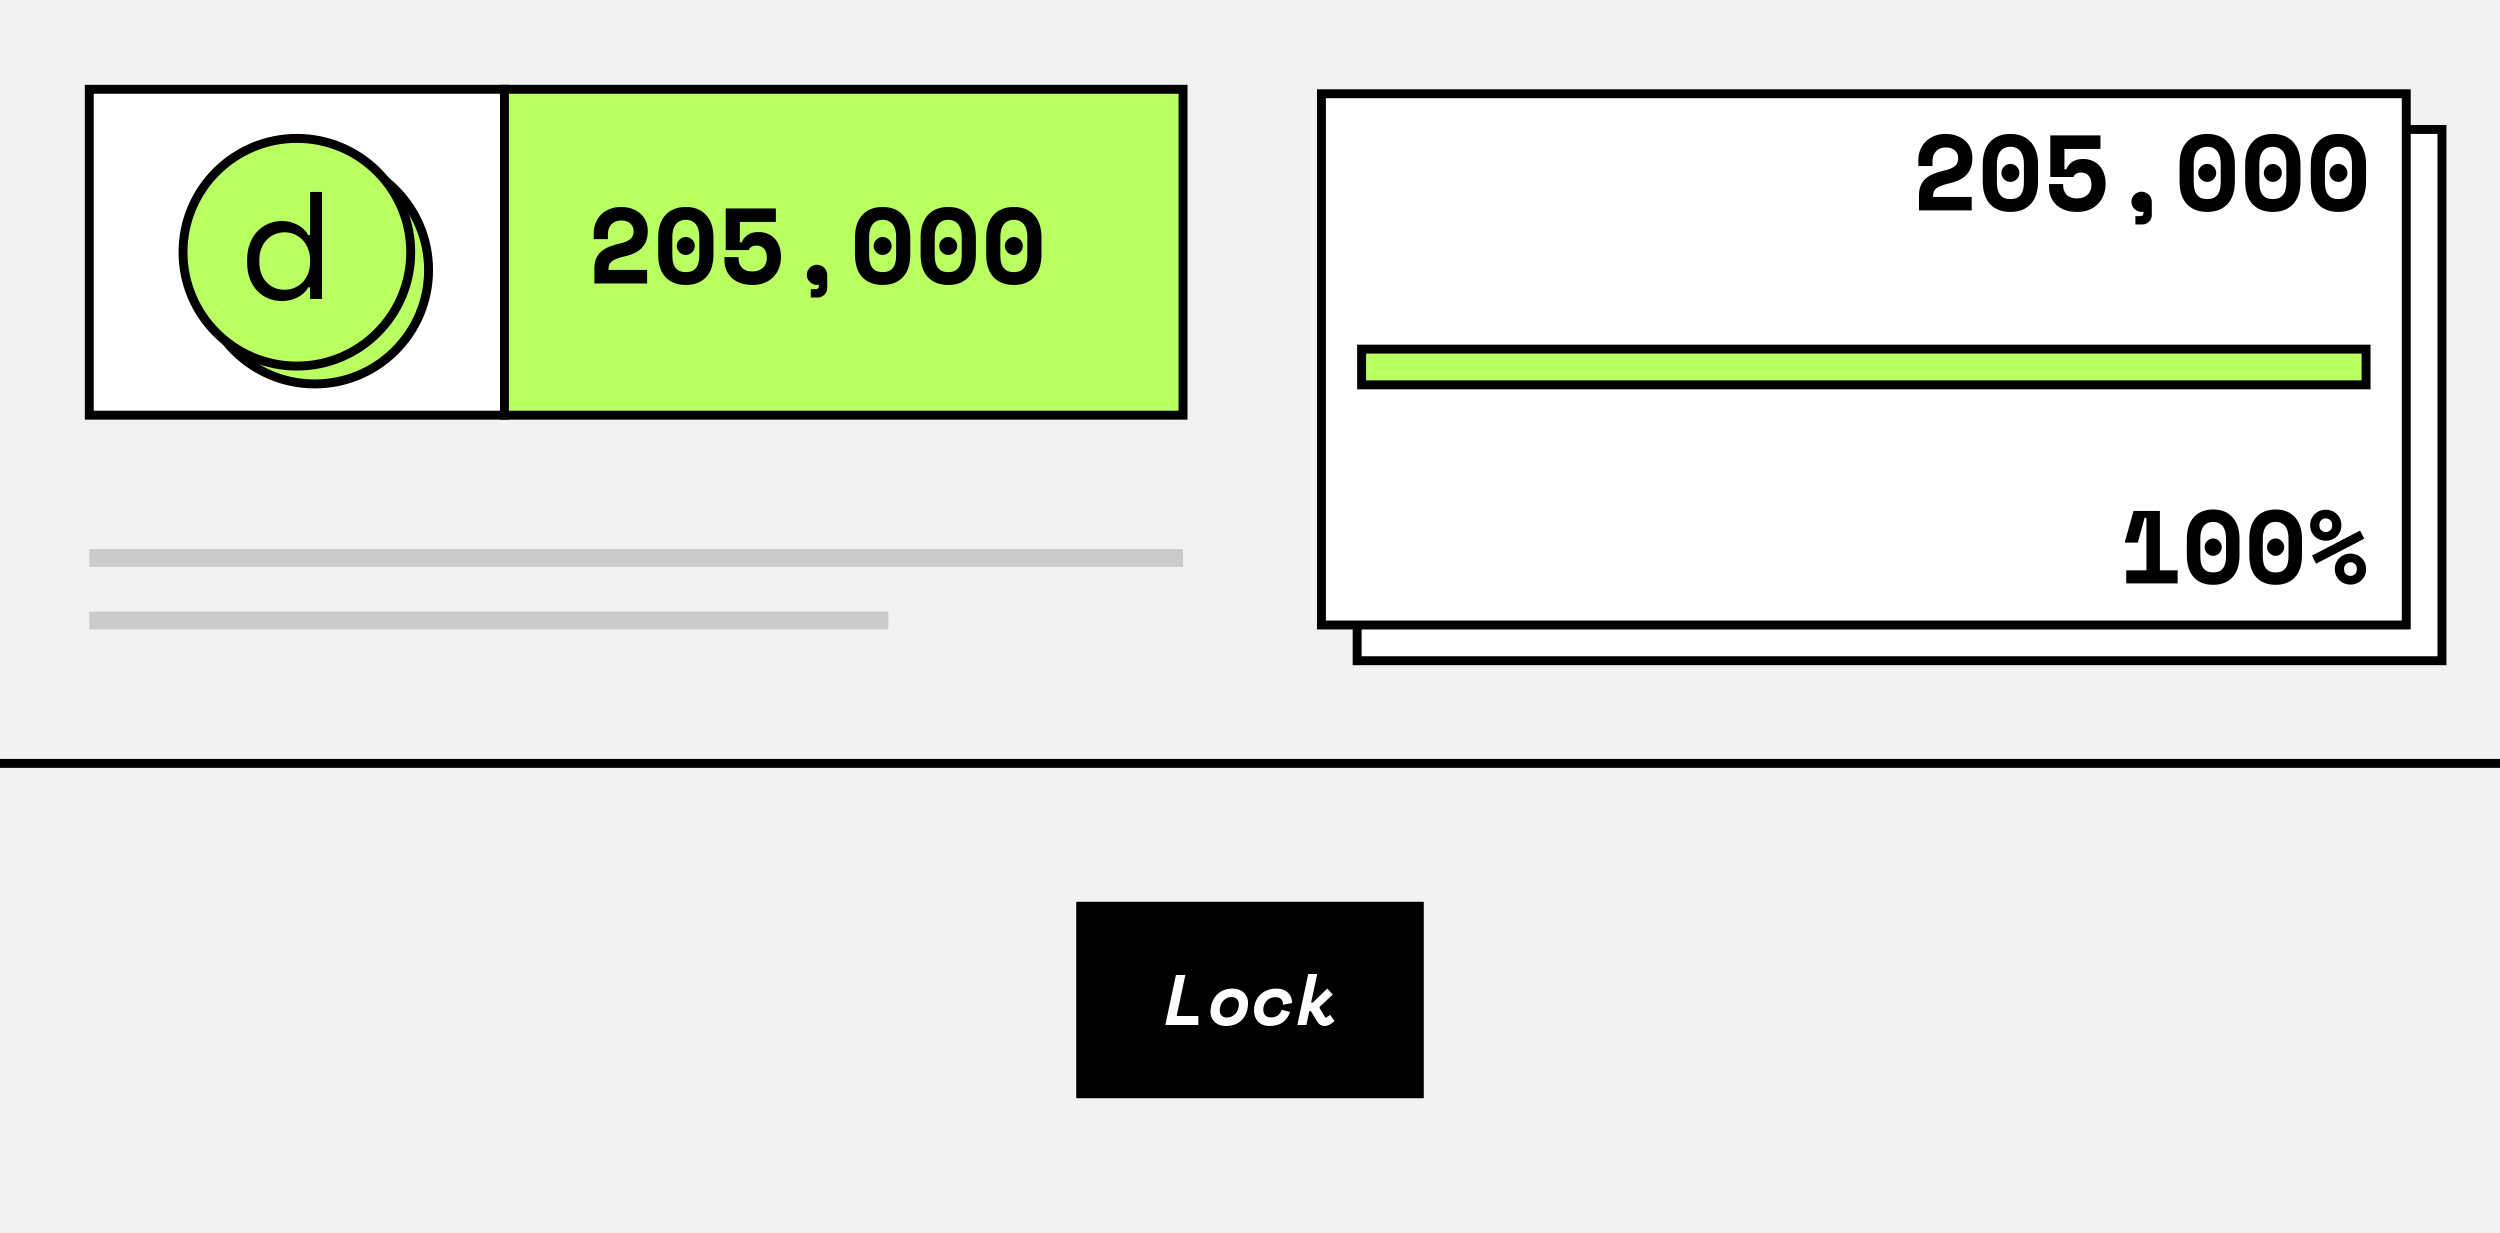
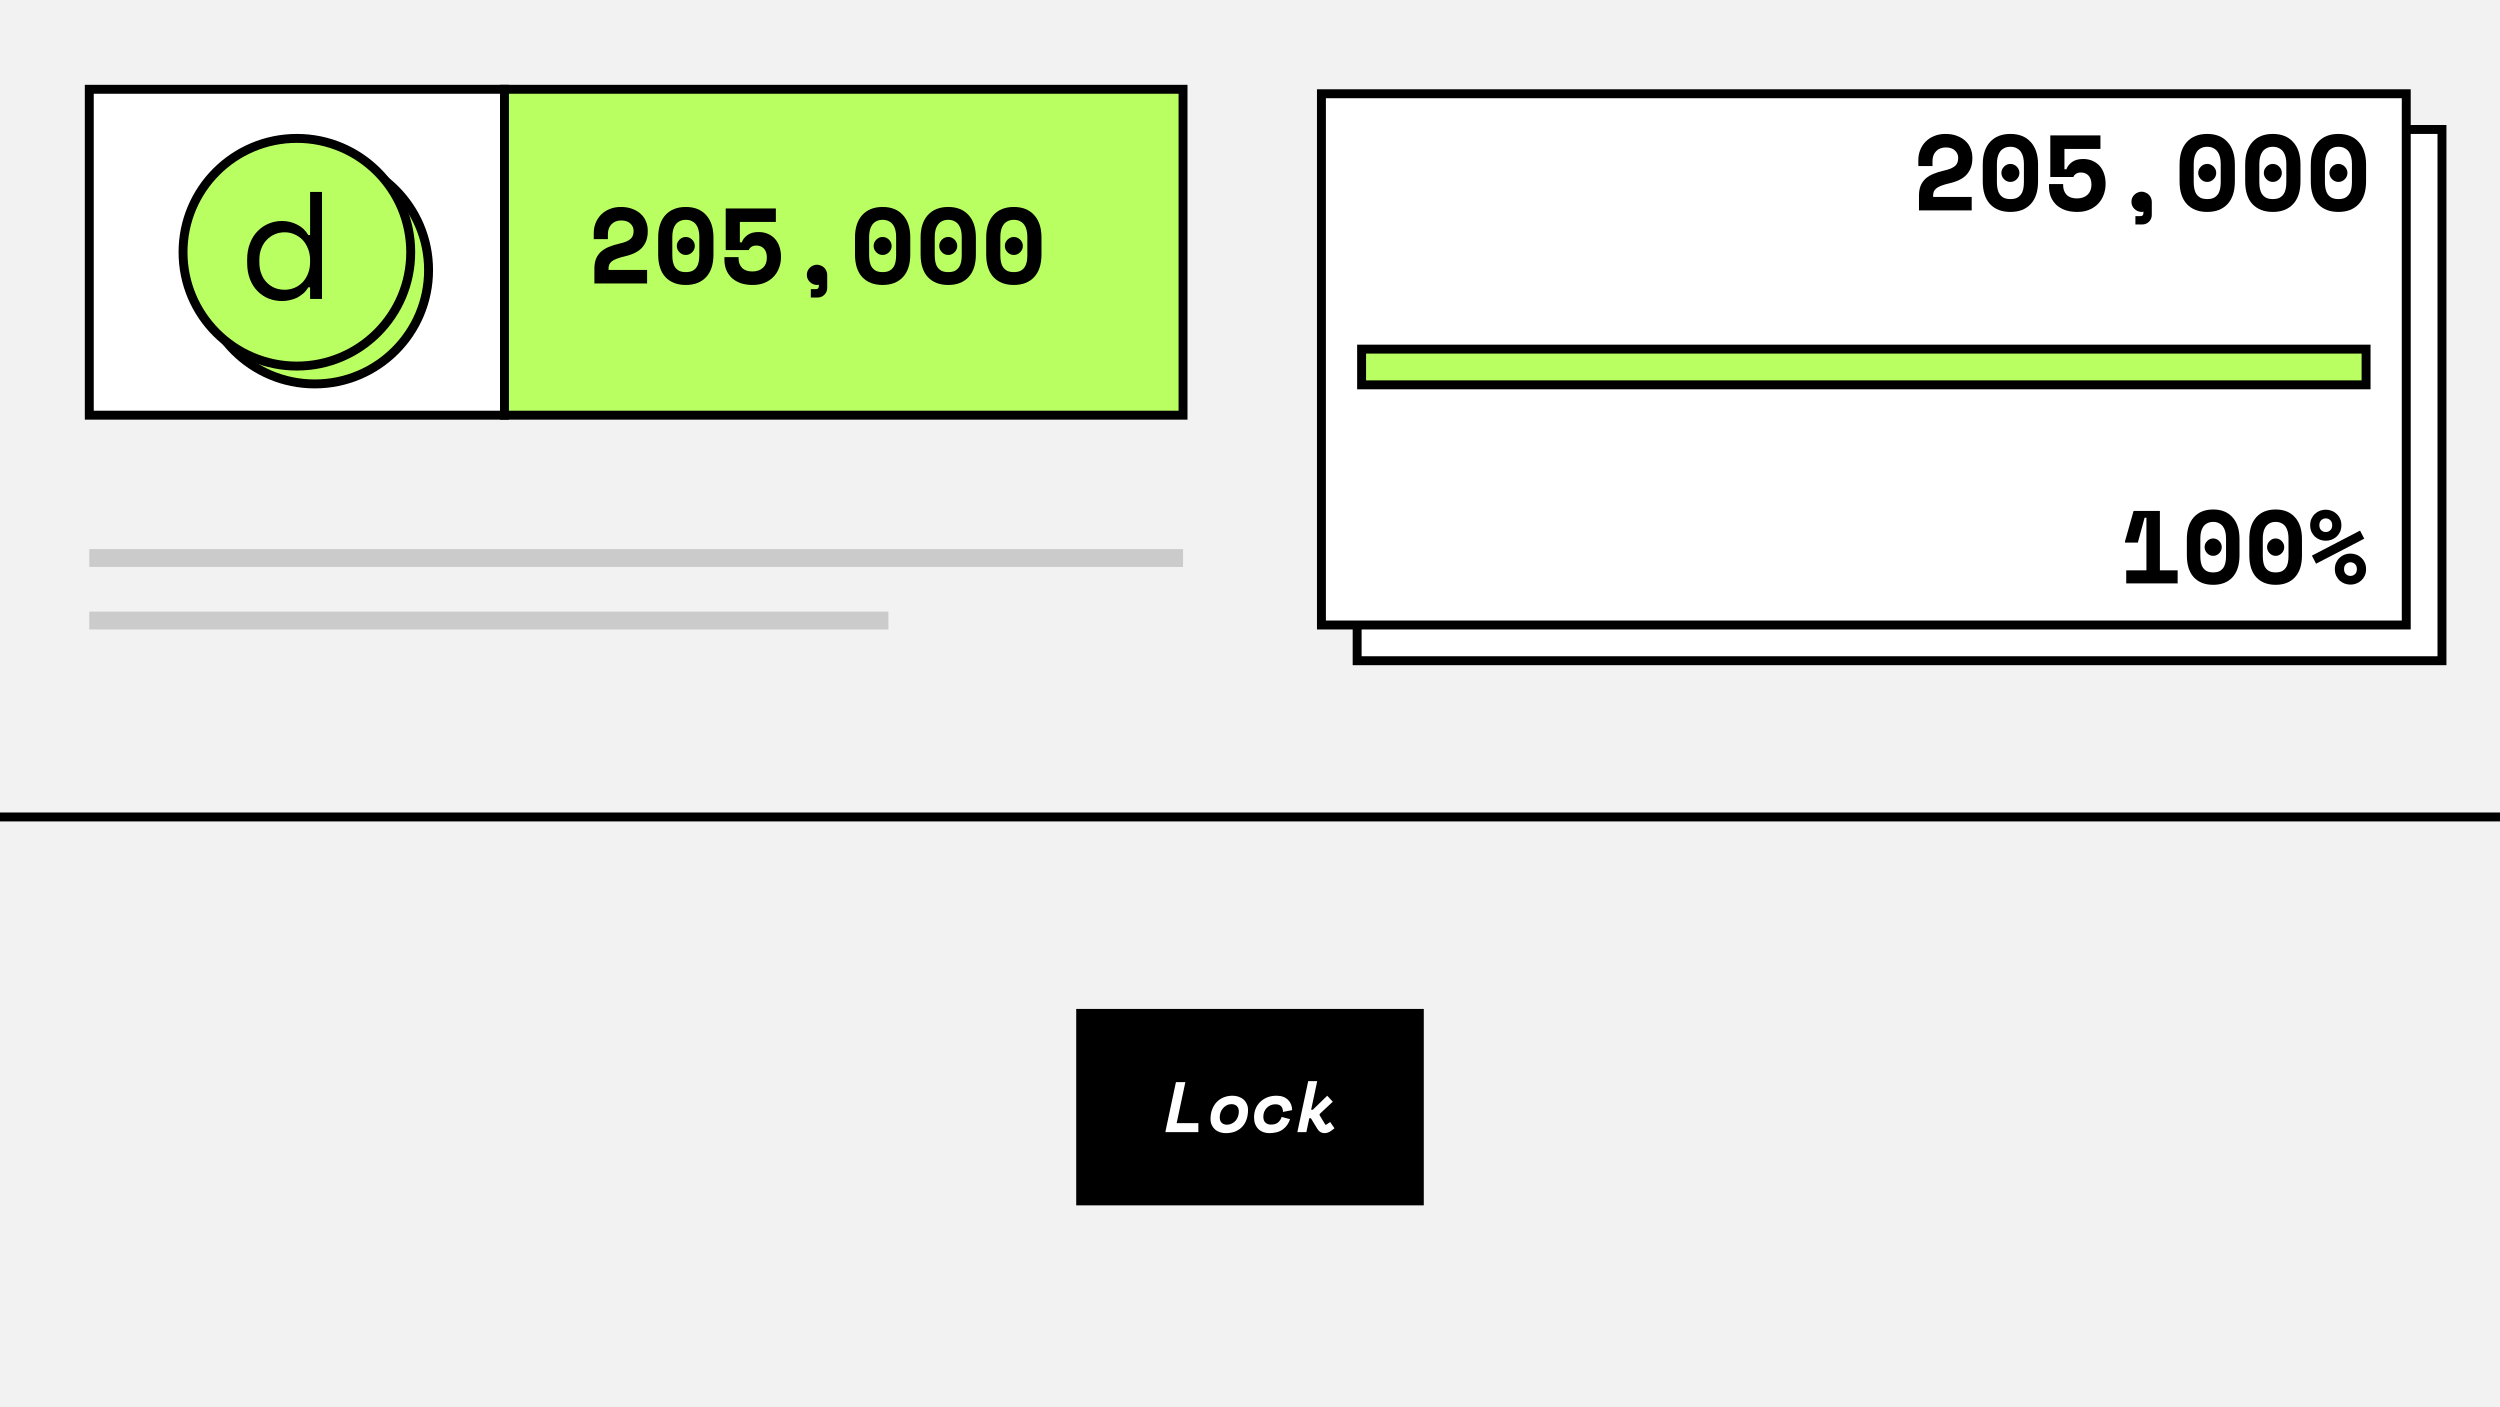
- <svg xmlns="http://www.w3.org/2000/svg" width="560" height="276" viewBox="0 0 560 276" fill="none">
-   <rect width="560" height="276" fill="#F2F2F2" />
+ <svg xmlns="http://www.w3.org/2000/svg" width="560" height="315" viewBox="0 0 560 315" fill="none">
+   <rect width="560" height="315" fill="#F2F2F2" />
  <rect width="245" height="73" transform="translate(20 20)" fill="white" />
  <circle cx="70.5" cy="60.5" r="25.5" fill="#BAFF62" stroke="black" stroke-width="2" />
  <circle cx="66.5" cy="56.5" r="25.5" fill="#BAFF62" stroke="black" stroke-width="2" />
  <path d="M69.461 66.956H72.13V43H69.461V52.651H69.05C68.457 51.624 67.636 50.848 66.586 50.324C65.537 49.776 64.396 49.502 63.164 49.502C62.114 49.502 61.122 49.696 60.187 50.084C59.251 50.472 58.43 51.031 57.723 51.761C56.992 52.491 56.422 53.392 56.011 54.464C55.578 55.537 55.361 56.757 55.361 58.126V58.811C55.361 60.202 55.567 61.434 55.977 62.507C56.388 63.579 56.958 64.48 57.688 65.21C58.396 65.94 59.228 66.499 60.187 66.887C61.145 67.252 62.16 67.435 63.232 67.435C63.78 67.435 64.339 67.366 64.909 67.229C65.48 67.115 66.027 66.933 66.552 66.682C67.054 66.408 67.522 66.089 67.955 65.724C68.388 65.336 68.754 64.879 69.05 64.355H69.461V66.956ZM63.78 64.902C62.959 64.902 62.206 64.765 61.521 64.492C60.837 64.195 60.244 63.784 59.742 63.26C59.217 62.735 58.818 62.096 58.544 61.343C58.247 60.59 58.099 59.746 58.099 58.811V58.126C58.099 57.214 58.247 56.392 58.544 55.662C58.818 54.909 59.217 54.27 59.742 53.746C60.244 53.198 60.848 52.776 61.556 52.48C62.24 52.183 62.981 52.035 63.78 52.035C64.578 52.035 65.32 52.194 66.004 52.514C66.689 52.81 67.293 53.232 67.818 53.78C68.32 54.328 68.719 54.989 69.016 55.765C69.312 56.518 69.461 57.35 69.461 58.263V58.674C69.461 59.609 69.312 60.465 69.016 61.24C68.719 61.993 68.32 62.644 67.818 63.191C67.293 63.739 66.689 64.161 66.004 64.457C65.32 64.754 64.578 64.902 63.78 64.902Z" fill="black" />
  <rect x="20" y="20" width="93" height="73" stroke="black" stroke-width="2" />
  <rect x="113" y="20" width="152" height="73" fill="#BAFF62" />
  <path d="M144.952 60.472V63.496H133.144V60.184C133.144 59.304 133.272 58.552 133.528 57.928C133.8 57.304 134.176 56.776 134.656 56.344C135.152 55.912 135.744 55.56 136.432 55.288C137.12 55 137.896 54.76 138.76 54.568C139.4 54.424 139.92 54.264 140.32 54.088C140.736 53.896 141.064 53.688 141.304 53.464C141.544 53.224 141.704 52.968 141.784 52.696C141.88 52.408 141.928 52.088 141.928 51.736C141.928 51.064 141.68 50.504 141.184 50.056C140.704 49.608 140.032 49.384 139.168 49.384C138.256 49.384 137.528 49.664 136.984 50.224C136.44 50.768 136.168 51.528 136.168 52.504V53.56H133V52.216C133 51.432 133.136 50.688 133.408 49.984C133.696 49.264 134.096 48.64 134.608 48.112C135.136 47.568 135.776 47.144 136.528 46.84C137.28 46.52 138.128 46.36 139.072 46.36C140.08 46.36 140.96 46.512 141.712 46.816C142.464 47.104 143.088 47.488 143.584 47.968C144.096 48.448 144.472 49.008 144.712 49.648C144.968 50.272 145.096 50.92 145.096 51.592V51.88C145.096 53.288 144.696 54.456 143.896 55.384C143.112 56.312 141.824 56.984 140.032 57.4C139.28 57.576 138.656 57.76 138.16 57.952C137.68 58.128 137.304 58.328 137.032 58.552C136.76 58.776 136.568 59.024 136.456 59.296C136.36 59.552 136.312 59.848 136.312 60.184V60.472H144.952Z" fill="black" />
  <path d="M151.607 55.096C151.607 54.552 151.807 54.08 152.207 53.68C152.607 53.28 153.079 53.08 153.623 53.08C154.167 53.08 154.639 53.28 155.039 53.68C155.439 54.08 155.639 54.552 155.639 55.096C155.639 55.64 155.439 56.112 155.039 56.512C154.639 56.912 154.167 57.112 153.623 57.112C153.079 57.112 152.607 56.912 152.207 56.512C151.807 56.112 151.607 55.64 151.607 55.096ZM147.431 53.224C147.431 51.048 147.975 49.36 149.063 48.16C150.167 46.96 151.687 46.36 153.623 46.36C155.559 46.36 157.071 46.96 158.159 48.16C159.263 49.36 159.815 51.048 159.815 53.224V56.968C159.815 59.208 159.263 60.912 158.159 62.08C157.071 63.248 155.559 63.832 153.623 63.832C151.687 63.832 150.167 63.248 149.063 62.08C147.975 60.912 147.431 59.208 147.431 56.968V53.224ZM153.623 60.952C154.199 60.952 154.679 60.864 155.063 60.688C155.447 60.496 155.759 60.232 155.999 59.896C156.239 59.56 156.407 59.16 156.503 58.696C156.599 58.232 156.647 57.72 156.647 57.16V53.032C156.647 52.504 156.591 52.008 156.479 51.544C156.367 51.08 156.191 50.68 155.951 50.344C155.711 50.008 155.399 49.744 155.015 49.552C154.631 49.344 154.167 49.24 153.623 49.24C153.079 49.24 152.615 49.344 152.231 49.552C151.847 49.744 151.535 50.008 151.295 50.344C151.055 50.68 150.879 51.08 150.767 51.544C150.655 52.008 150.599 52.504 150.599 53.032V57.16C150.599 57.72 150.647 58.232 150.743 58.696C150.839 59.16 151.007 59.56 151.247 59.896C151.487 60.232 151.799 60.496 152.183 60.688C152.567 60.864 153.047 60.952 153.623 60.952Z" fill="black" />
  <path d="M162.559 56.008V46.696H173.791V49.72H165.727V54.28H166.159C166.383 53.656 166.799 53.12 167.407 52.672C168.031 52.208 168.863 51.976 169.903 51.976C170.687 51.976 171.391 52.112 172.015 52.384C172.639 52.656 173.167 53.032 173.599 53.512C174.031 53.992 174.359 54.568 174.583 55.24C174.823 55.912 174.943 56.648 174.943 57.448V57.592C174.943 58.44 174.799 59.24 174.511 59.992C174.239 60.744 173.831 61.408 173.287 61.984C172.759 62.544 172.103 62.992 171.319 63.328C170.535 63.664 169.631 63.832 168.607 63.832C167.583 63.832 166.679 63.696 165.895 63.424C165.111 63.136 164.447 62.744 163.903 62.248C163.375 61.736 162.967 61.136 162.679 60.448C162.407 59.744 162.271 58.984 162.271 58.168V57.592H165.439V57.88C165.439 58.728 165.695 59.432 166.207 59.992C166.735 60.536 167.503 60.808 168.511 60.808C169.519 60.808 170.311 60.536 170.887 59.992C171.479 59.448 171.775 58.696 171.775 57.736C171.775 56.824 171.559 56.144 171.127 55.696C170.695 55.232 170.127 55 169.423 55C168.959 55 168.583 55.104 168.295 55.312C168.007 55.504 167.823 55.736 167.743 56.008H162.559Z" fill="black" />
  <path d="M180.734 61.552C180.734 61.248 180.79 60.96 180.902 60.688C181.03 60.4 181.198 60.16 181.406 59.968C181.614 59.76 181.854 59.6 182.126 59.488C182.398 59.36 182.694 59.296 183.014 59.296C183.318 59.296 183.606 59.36 183.878 59.488C184.166 59.6 184.414 59.76 184.622 59.968C184.83 60.16 184.99 60.4 185.102 60.688C185.23 60.96 185.294 61.248 185.294 61.552V64.48C185.294 65.088 185.086 65.6 184.67 66.016C184.27 66.432 183.766 66.64 183.158 66.64H181.622V64.768H182.774C183.206 64.768 183.422 64.528 183.422 64.048V63.76C183.294 63.808 183.158 63.832 183.014 63.832C182.694 63.832 182.398 63.768 182.126 63.64C181.854 63.528 181.614 63.368 181.406 63.16C181.198 62.952 181.03 62.712 180.902 62.44C180.79 62.168 180.734 61.872 180.734 61.552Z" fill="black" />
  <path d="M195.693 55.096C195.693 54.552 195.893 54.08 196.293 53.68C196.693 53.28 197.165 53.08 197.709 53.08C198.253 53.08 198.725 53.28 199.125 53.68C199.525 54.08 199.725 54.552 199.725 55.096C199.725 55.64 199.525 56.112 199.125 56.512C198.725 56.912 198.253 57.112 197.709 57.112C197.165 57.112 196.693 56.912 196.293 56.512C195.893 56.112 195.693 55.64 195.693 55.096ZM191.517 53.224C191.517 51.048 192.061 49.36 193.149 48.16C194.253 46.96 195.773 46.36 197.709 46.36C199.645 46.36 201.157 46.96 202.245 48.16C203.349 49.36 203.901 51.048 203.901 53.224V56.968C203.901 59.208 203.349 60.912 202.245 62.08C201.157 63.248 199.645 63.832 197.709 63.832C195.773 63.832 194.253 63.248 193.149 62.08C192.061 60.912 191.517 59.208 191.517 56.968V53.224ZM197.709 60.952C198.285 60.952 198.765 60.864 199.149 60.688C199.533 60.496 199.845 60.232 200.085 59.896C200.325 59.56 200.493 59.16 200.589 58.696C200.685 58.232 200.733 57.72 200.733 57.16V53.032C200.733 52.504 200.677 52.008 200.565 51.544C200.453 51.08 200.277 50.68 200.037 50.344C199.797 50.008 199.485 49.744 199.101 49.552C198.717 49.344 198.253 49.24 197.709 49.24C197.165 49.24 196.701 49.344 196.317 49.552C195.933 49.744 195.621 50.008 195.381 50.344C195.141 50.68 194.965 51.08 194.853 51.544C194.741 52.008 194.685 52.504 194.685 53.032V57.16C194.685 57.72 194.733 58.232 194.829 58.696C194.925 59.16 195.093 59.56 195.333 59.896C195.573 60.232 195.885 60.496 196.269 60.688C196.653 60.864 197.133 60.952 197.709 60.952Z" fill="black" />
  <path d="M210.389 55.096C210.389 54.552 210.589 54.08 210.989 53.68C211.389 53.28 211.861 53.08 212.405 53.08C212.949 53.08 213.421 53.28 213.821 53.68C214.221 54.08 214.421 54.552 214.421 55.096C214.421 55.64 214.221 56.112 213.821 56.512C213.421 56.912 212.949 57.112 212.405 57.112C211.861 57.112 211.389 56.912 210.989 56.512C210.589 56.112 210.389 55.64 210.389 55.096ZM206.213 53.224C206.213 51.048 206.757 49.36 207.845 48.16C208.949 46.96 210.469 46.36 212.405 46.36C214.341 46.36 215.853 46.96 216.941 48.16C218.045 49.36 218.597 51.048 218.597 53.224V56.968C218.597 59.208 218.045 60.912 216.941 62.08C215.853 63.248 214.341 63.832 212.405 63.832C210.469 63.832 208.949 63.248 207.845 62.08C206.757 60.912 206.213 59.208 206.213 56.968V53.224ZM212.405 60.952C212.981 60.952 213.461 60.864 213.845 60.688C214.229 60.496 214.541 60.232 214.781 59.896C215.021 59.56 215.189 59.16 215.285 58.696C215.381 58.232 215.429 57.72 215.429 57.16V53.032C215.429 52.504 215.373 52.008 215.261 51.544C215.149 51.08 214.973 50.68 214.733 50.344C214.493 50.008 214.181 49.744 213.797 49.552C213.413 49.344 212.949 49.24 212.405 49.24C211.861 49.24 211.397 49.344 211.013 49.552C210.629 49.744 210.317 50.008 210.077 50.344C209.837 50.68 209.661 51.08 209.549 51.544C209.437 52.008 209.381 52.504 209.381 53.032V57.16C209.381 57.72 209.429 58.232 209.525 58.696C209.621 59.16 209.789 59.56 210.029 59.896C210.269 60.232 210.581 60.496 210.965 60.688C211.349 60.864 211.829 60.952 212.405 60.952Z" fill="black" />
  <path d="M225.084 55.096C225.084 54.552 225.284 54.08 225.684 53.68C226.084 53.28 226.556 53.08 227.1 53.08C227.644 53.08 228.116 53.28 228.516 53.68C228.916 54.08 229.116 54.552 229.116 55.096C229.116 55.64 228.916 56.112 228.516 56.512C228.116 56.912 227.644 57.112 227.1 57.112C226.556 57.112 226.084 56.912 225.684 56.512C225.284 56.112 225.084 55.64 225.084 55.096ZM220.908 53.224C220.908 51.048 221.452 49.36 222.54 48.16C223.644 46.96 225.164 46.36 227.1 46.36C229.036 46.36 230.548 46.96 231.636 48.16C232.74 49.36 233.292 51.048 233.292 53.224V56.968C233.292 59.208 232.74 60.912 231.636 62.08C230.548 63.248 229.036 63.832 227.1 63.832C225.164 63.832 223.644 63.248 222.54 62.08C221.452 60.912 220.908 59.208 220.908 56.968V53.224ZM227.1 60.952C227.676 60.952 228.156 60.864 228.54 60.688C228.924 60.496 229.236 60.232 229.476 59.896C229.716 59.56 229.884 59.16 229.98 58.696C230.076 58.232 230.124 57.72 230.124 57.16V53.032C230.124 52.504 230.068 52.008 229.956 51.544C229.844 51.08 229.668 50.68 229.428 50.344C229.188 50.008 228.876 49.744 228.492 49.552C228.108 49.344 227.644 49.24 227.1 49.24C226.556 49.24 226.092 49.344 225.708 49.552C225.324 49.744 225.012 50.008 224.772 50.344C224.532 50.68 224.356 51.08 224.244 51.544C224.132 52.008 224.076 52.504 224.076 53.032V57.16C224.076 57.72 224.124 58.232 224.22 58.696C224.316 59.16 224.484 59.56 224.724 59.896C224.964 60.232 225.276 60.496 225.66 60.688C226.044 60.864 226.524 60.952 227.1 60.952Z" fill="black" />
  <rect x="304" y="29" width="243" height="119" fill="white" stroke="black" stroke-width="2" />
  <rect x="113" y="20" width="152" height="73" stroke="black" stroke-width="2" />
  <rect x="20" y="123" width="245" height="4" fill="#CBCBCB" />
  <rect x="20" y="137" width="179" height="4" fill="#CBCBCB" />
  <rect x="296" y="21" width="243" height="119" fill="white" />
  <path d="M441.66 44.112V47.136H429.852V43.824C429.852 42.944 429.98 42.192 430.236 41.568C430.508 40.944 430.884 40.416 431.364 39.984C431.86 39.552 432.452 39.2 433.14 38.928C433.828 38.64 434.604 38.4 435.468 38.208C436.108 38.064 436.628 37.904 437.028 37.728C437.444 37.536 437.772 37.328 438.012 37.104C438.252 36.864 438.412 36.608 438.492 36.336C438.588 36.048 438.636 35.728 438.636 35.376C438.636 34.704 438.388 34.144 437.892 33.696C437.412 33.248 436.74 33.024 435.876 33.024C434.964 33.024 434.236 33.304 433.692 33.864C433.148 34.408 432.876 35.168 432.876 36.144V37.2H429.708V35.856C429.708 35.072 429.844 34.328 430.116 33.624C430.404 32.904 430.804 32.28 431.316 31.752C431.844 31.208 432.484 30.784 433.236 30.48C433.988 30.16 434.836 30 435.78 30C436.788 30 437.668 30.152 438.42 30.456C439.172 30.744 439.796 31.128 440.292 31.608C440.804 32.088 441.18 32.648 441.42 33.288C441.676 33.912 441.804 34.56 441.804 35.232V35.52C441.804 36.928 441.404 38.096 440.604 39.024C439.82 39.952 438.532 40.624 436.74 41.04C435.988 41.216 435.364 41.4 434.868 41.592C434.388 41.768 434.012 41.968 433.74 42.192C433.468 42.416 433.276 42.664 433.164 42.936C433.068 43.192 433.02 43.488 433.02 43.824V44.112H441.66Z" fill="black" />
  <path d="M448.315 38.736C448.315 38.192 448.515 37.72 448.915 37.32C449.315 36.92 449.787 36.72 450.331 36.72C450.875 36.72 451.347 36.92 451.747 37.32C452.147 37.72 452.347 38.192 452.347 38.736C452.347 39.28 452.147 39.752 451.747 40.152C451.347 40.552 450.875 40.752 450.331 40.752C449.787 40.752 449.315 40.552 448.915 40.152C448.515 39.752 448.315 39.28 448.315 38.736ZM444.139 36.864C444.139 34.688 444.683 33 445.771 31.8C446.875 30.6 448.395 30 450.331 30C452.267 30 453.779 30.6 454.867 31.8C455.971 33 456.523 34.688 456.523 36.864V40.608C456.523 42.848 455.971 44.552 454.867 45.72C453.779 46.888 452.267 47.472 450.331 47.472C448.395 47.472 446.875 46.888 445.771 45.72C444.683 44.552 444.139 42.848 444.139 40.608V36.864ZM450.331 44.592C450.907 44.592 451.387 44.504 451.771 44.328C452.155 44.136 452.467 43.872 452.707 43.536C452.947 43.2 453.115 42.8 453.211 42.336C453.307 41.872 453.355 41.36 453.355 40.8V36.672C453.355 36.144 453.299 35.648 453.187 35.184C453.075 34.72 452.899 34.32 452.659 33.984C452.419 33.648 452.107 33.384 451.723 33.192C451.339 32.984 450.875 32.88 450.331 32.88C449.787 32.88 449.323 32.984 448.939 33.192C448.555 33.384 448.243 33.648 448.003 33.984C447.763 34.32 447.587 34.72 447.475 35.184C447.363 35.648 447.307 36.144 447.307 36.672V40.8C447.307 41.36 447.355 41.872 447.451 42.336C447.547 42.8 447.715 43.2 447.955 43.536C448.195 43.872 448.507 44.136 448.891 44.328C449.275 44.504 449.755 44.592 450.331 44.592Z" fill="black" />
  <path d="M459.267 39.648V30.336H470.499V33.36H462.435V37.92H462.867C463.091 37.296 463.507 36.76 464.115 36.312C464.739 35.848 465.571 35.616 466.611 35.616C467.395 35.616 468.099 35.752 468.723 36.024C469.347 36.296 469.875 36.672 470.307 37.152C470.739 37.632 471.067 38.208 471.291 38.88C471.531 39.552 471.651 40.288 471.651 41.088V41.232C471.651 42.08 471.507 42.88 471.219 43.632C470.947 44.384 470.539 45.048 469.995 45.624C469.467 46.184 468.811 46.632 468.027 46.968C467.243 47.304 466.339 47.472 465.315 47.472C464.291 47.472 463.387 47.336 462.603 47.064C461.819 46.776 461.155 46.384 460.611 45.888C460.083 45.376 459.675 44.776 459.387 44.088C459.115 43.384 458.979 42.624 458.979 41.808V41.232H462.147V41.52C462.147 42.368 462.403 43.072 462.915 43.632C463.443 44.176 464.211 44.448 465.219 44.448C466.227 44.448 467.019 44.176 467.595 43.632C468.187 43.088 468.483 42.336 468.483 41.376C468.483 40.464 468.267 39.784 467.835 39.336C467.403 38.872 466.835 38.64 466.131 38.64C465.667 38.64 465.291 38.744 465.003 38.952C464.715 39.144 464.531 39.376 464.451 39.648H459.267Z" fill="black" />
  <path d="M477.442 45.192C477.442 44.888 477.498 44.6 477.61 44.328C477.738 44.04 477.906 43.8 478.114 43.608C478.322 43.4 478.562 43.24 478.834 43.128C479.106 43 479.402 42.936 479.722 42.936C480.026 42.936 480.314 43 480.586 43.128C480.874 43.24 481.122 43.4 481.33 43.608C481.538 43.8 481.698 44.04 481.81 44.328C481.938 44.6 482.002 44.888 482.002 45.192V48.12C482.002 48.728 481.794 49.24 481.378 49.656C480.978 50.072 480.474 50.28 479.866 50.28H478.33V48.408H479.482C479.914 48.408 480.13 48.168 480.13 47.688V47.4C480.002 47.448 479.866 47.472 479.722 47.472C479.402 47.472 479.106 47.408 478.834 47.28C478.562 47.168 478.322 47.008 478.114 46.8C477.906 46.592 477.738 46.352 477.61 46.08C477.498 45.808 477.442 45.512 477.442 45.192Z" fill="black" />
  <path d="M492.401 38.736C492.401 38.192 492.601 37.72 493.001 37.32C493.401 36.92 493.873 36.72 494.417 36.72C494.961 36.72 495.433 36.92 495.833 37.32C496.233 37.72 496.433 38.192 496.433 38.736C496.433 39.28 496.233 39.752 495.833 40.152C495.433 40.552 494.961 40.752 494.417 40.752C493.873 40.752 493.401 40.552 493.001 40.152C492.601 39.752 492.401 39.28 492.401 38.736ZM488.225 36.864C488.225 34.688 488.769 33 489.857 31.8C490.961 30.6 492.481 30 494.417 30C496.353 30 497.865 30.6 498.953 31.8C500.057 33 500.609 34.688 500.609 36.864V40.608C500.609 42.848 500.057 44.552 498.953 45.72C497.865 46.888 496.353 47.472 494.417 47.472C492.481 47.472 490.961 46.888 489.857 45.72C488.769 44.552 488.225 42.848 488.225 40.608V36.864ZM494.417 44.592C494.993 44.592 495.473 44.504 495.857 44.328C496.241 44.136 496.553 43.872 496.793 43.536C497.033 43.2 497.201 42.8 497.297 42.336C497.393 41.872 497.441 41.36 497.441 40.8V36.672C497.441 36.144 497.385 35.648 497.273 35.184C497.161 34.72 496.985 34.32 496.745 33.984C496.505 33.648 496.193 33.384 495.809 33.192C495.425 32.984 494.961 32.88 494.417 32.88C493.873 32.88 493.409 32.984 493.025 33.192C492.641 33.384 492.329 33.648 492.089 33.984C491.849 34.32 491.673 34.72 491.561 35.184C491.449 35.648 491.393 36.144 491.393 36.672V40.8C491.393 41.36 491.441 41.872 491.537 42.336C491.633 42.8 491.801 43.2 492.041 43.536C492.281 43.872 492.593 44.136 492.977 44.328C493.361 44.504 493.841 44.592 494.417 44.592Z" fill="black" />
  <path d="M507.097 38.736C507.097 38.192 507.297 37.72 507.697 37.32C508.097 36.92 508.569 36.72 509.113 36.72C509.657 36.72 510.129 36.92 510.529 37.32C510.929 37.72 511.129 38.192 511.129 38.736C511.129 39.28 510.929 39.752 510.529 40.152C510.129 40.552 509.657 40.752 509.113 40.752C508.569 40.752 508.097 40.552 507.697 40.152C507.297 39.752 507.097 39.28 507.097 38.736ZM502.921 36.864C502.921 34.688 503.465 33 504.553 31.8C505.657 30.6 507.177 30 509.113 30C511.049 30 512.561 30.6 513.649 31.8C514.753 33 515.305 34.688 515.305 36.864V40.608C515.305 42.848 514.753 44.552 513.649 45.72C512.561 46.888 511.049 47.472 509.113 47.472C507.177 47.472 505.657 46.888 504.553 45.72C503.465 44.552 502.921 42.848 502.921 40.608V36.864ZM509.113 44.592C509.689 44.592 510.169 44.504 510.553 44.328C510.937 44.136 511.249 43.872 511.489 43.536C511.729 43.2 511.897 42.8 511.993 42.336C512.089 41.872 512.137 41.36 512.137 40.8V36.672C512.137 36.144 512.081 35.648 511.969 35.184C511.857 34.72 511.681 34.32 511.441 33.984C511.201 33.648 510.889 33.384 510.505 33.192C510.121 32.984 509.657 32.88 509.113 32.88C508.569 32.88 508.105 32.984 507.721 33.192C507.337 33.384 507.025 33.648 506.785 33.984C506.545 34.32 506.369 34.72 506.257 35.184C506.145 35.648 506.089 36.144 506.089 36.672V40.8C506.089 41.36 506.137 41.872 506.233 42.336C506.329 42.8 506.497 43.2 506.737 43.536C506.977 43.872 507.289 44.136 507.673 44.328C508.057 44.504 508.537 44.592 509.113 44.592Z" fill="black" />
  <path d="M521.792 38.736C521.792 38.192 521.992 37.72 522.392 37.32C522.792 36.92 523.264 36.72 523.808 36.72C524.352 36.72 524.824 36.92 525.224 37.32C525.624 37.72 525.824 38.192 525.824 38.736C525.824 39.28 525.624 39.752 525.224 40.152C524.824 40.552 524.352 40.752 523.808 40.752C523.264 40.752 522.792 40.552 522.392 40.152C521.992 39.752 521.792 39.28 521.792 38.736ZM517.616 36.864C517.616 34.688 518.16 33 519.248 31.8C520.352 30.6 521.872 30 523.808 30C525.744 30 527.256 30.6 528.344 31.8C529.448 33 530 34.688 530 36.864V40.608C530 42.848 529.448 44.552 528.344 45.72C527.256 46.888 525.744 47.472 523.808 47.472C521.872 47.472 520.352 46.888 519.248 45.72C518.16 44.552 517.616 42.848 517.616 40.608V36.864ZM523.808 44.592C524.384 44.592 524.864 44.504 525.248 44.328C525.632 44.136 525.944 43.872 526.184 43.536C526.424 43.2 526.592 42.8 526.688 42.336C526.784 41.872 526.832 41.36 526.832 40.8V36.672C526.832 36.144 526.776 35.648 526.664 35.184C526.552 34.72 526.376 34.32 526.136 33.984C525.896 33.648 525.584 33.384 525.2 33.192C524.816 32.984 524.352 32.88 523.808 32.88C523.264 32.88 522.8 32.984 522.416 33.192C522.032 33.384 521.72 33.648 521.48 33.984C521.24 34.32 521.064 34.72 520.952 35.184C520.84 35.648 520.784 36.144 520.784 36.672V40.8C520.784 41.36 520.832 41.872 520.928 42.336C521.024 42.8 521.192 43.2 521.432 43.536C521.672 43.872 521.984 44.136 522.368 44.328C522.752 44.504 523.232 44.592 523.808 44.592Z" fill="black" />
  <rect x="305" y="78.203" width="225" height="8" fill="#BAFF62" stroke="black" stroke-width="2" />
  <path d="M480.799 127.755V115.979H480.388L478.879 121.543H476V121.264L477.92 114.45H483.816V127.755H487.792V130.675H476.274V127.755H480.799Z" fill="black" />
  <path d="M493.832 122.562C493.832 122.037 494.023 121.581 494.404 121.195C494.785 120.809 495.234 120.615 495.752 120.615C496.27 120.615 496.72 120.809 497.1 121.195C497.481 121.581 497.672 122.037 497.672 122.562C497.672 123.088 497.481 123.544 497.1 123.93C496.72 124.316 496.27 124.51 495.752 124.51C495.234 124.51 494.785 124.316 494.404 123.93C494.023 123.544 493.832 123.088 493.832 122.562ZM489.856 120.754C489.856 118.653 490.374 117.022 491.41 115.863C492.461 114.704 493.909 114.125 495.752 114.125C497.596 114.125 499.035 114.704 500.071 115.863C501.123 117.022 501.648 118.653 501.648 120.754V124.371C501.648 126.534 501.123 128.18 500.071 129.308C499.035 130.436 497.596 131 495.752 131C493.909 131 492.461 130.436 491.41 129.308C490.374 128.18 489.856 126.534 489.856 124.371V120.754ZM495.752 128.218C496.301 128.218 496.758 128.133 497.123 127.963C497.489 127.778 497.786 127.523 498.015 127.198C498.243 126.874 498.403 126.488 498.494 126.039C498.586 125.591 498.632 125.097 498.632 124.556V120.569C498.632 120.059 498.578 119.58 498.472 119.132C498.365 118.684 498.197 118.297 497.969 117.973C497.74 117.648 497.443 117.393 497.078 117.208C496.712 117.007 496.27 116.907 495.752 116.907C495.234 116.907 494.792 117.007 494.427 117.208C494.061 117.393 493.764 117.648 493.535 117.973C493.307 118.297 493.139 118.684 493.033 119.132C492.926 119.58 492.873 120.059 492.873 120.569V124.556C492.873 125.097 492.918 125.591 493.01 126.039C493.101 126.488 493.261 126.874 493.49 127.198C493.718 127.523 494.015 127.778 494.381 127.963C494.747 128.133 495.204 128.218 495.752 128.218Z" fill="black" />
  <path d="M507.825 122.562C507.825 122.037 508.016 121.581 508.397 121.195C508.778 120.809 509.227 120.615 509.745 120.615C510.263 120.615 510.713 120.809 511.093 121.195C511.474 121.581 511.665 122.037 511.665 122.562C511.665 123.088 511.474 123.544 511.093 123.93C510.713 124.316 510.263 124.51 509.745 124.51C509.227 124.51 508.778 124.316 508.397 123.93C508.016 123.544 507.825 123.088 507.825 122.562ZM503.849 120.754C503.849 118.653 504.367 117.022 505.403 115.863C506.454 114.704 507.902 114.125 509.745 114.125C511.589 114.125 513.028 114.704 514.064 115.863C515.116 117.022 515.641 118.653 515.641 120.754V124.371C515.641 126.534 515.116 128.18 514.064 129.308C513.028 130.436 511.589 131 509.745 131C507.902 131 506.454 130.436 505.403 129.308C504.367 128.18 503.849 126.534 503.849 124.371V120.754ZM509.745 128.218C510.294 128.218 510.751 128.133 511.116 127.963C511.482 127.778 511.779 127.523 512.008 127.198C512.236 126.874 512.396 126.488 512.488 126.039C512.579 125.591 512.625 125.097 512.625 124.556V120.569C512.625 120.059 512.571 119.58 512.465 119.132C512.358 118.684 512.19 118.297 511.962 117.973C511.733 117.648 511.436 117.393 511.071 117.208C510.705 117.007 510.263 116.907 509.745 116.907C509.227 116.907 508.785 117.007 508.42 117.208C508.054 117.393 507.757 117.648 507.528 117.973C507.3 118.297 507.132 118.684 507.026 119.132C506.919 119.58 506.866 120.059 506.866 120.569V124.556C506.866 125.097 506.911 125.591 507.003 126.039C507.094 126.488 507.254 126.874 507.483 127.198C507.711 127.523 508.008 127.778 508.374 127.963C508.74 128.133 509.197 128.218 509.745 128.218Z" fill="black" />
  <path d="M524.47 117.648C524.47 118.205 524.371 118.699 524.172 119.132C523.974 119.549 523.708 119.912 523.373 120.221C523.053 120.515 522.679 120.739 522.253 120.894C521.841 121.048 521.415 121.125 520.973 121.125C520.531 121.125 520.097 121.048 519.67 120.894C519.259 120.739 518.886 120.515 518.551 120.221C518.231 119.912 517.972 119.549 517.774 119.132C517.576 118.699 517.476 118.205 517.476 117.648C517.476 117.092 517.576 116.605 517.774 116.188C517.972 115.755 518.231 115.392 518.551 115.099C518.886 114.789 519.259 114.558 519.67 114.403C520.097 114.249 520.531 114.171 520.973 114.171C521.415 114.171 521.841 114.249 522.253 114.403C522.679 114.558 523.053 114.789 523.373 115.099C523.708 115.392 523.974 115.755 524.172 116.188C524.371 116.605 524.47 117.092 524.47 117.648ZM520.973 119.178C521.354 119.178 521.689 119.047 521.979 118.784C522.268 118.521 522.413 118.143 522.413 117.648C522.413 117.154 522.268 116.775 521.979 116.513C521.689 116.25 521.354 116.118 520.973 116.118C520.592 116.118 520.257 116.25 519.967 116.513C519.678 116.775 519.533 117.154 519.533 117.648C519.533 118.143 519.678 118.521 519.967 118.784C520.257 119.047 520.592 119.178 520.973 119.178ZM530 127.477C530 128.033 529.901 128.527 529.703 128.96C529.505 129.377 529.238 129.741 528.903 130.05C528.583 130.343 528.21 130.567 527.783 130.722C527.372 130.876 526.945 130.954 526.503 130.954C526.062 130.954 525.627 130.876 525.201 130.722C524.789 130.567 524.416 130.343 524.081 130.05C523.761 129.741 523.502 129.377 523.304 128.96C523.106 128.527 523.007 128.033 523.007 127.477C523.007 126.92 523.106 126.434 523.304 126.016C523.502 125.584 523.761 125.22 524.081 124.927C524.416 124.618 524.789 124.386 525.201 124.231C525.627 124.077 526.062 124 526.503 124C526.945 124 527.372 124.077 527.783 124.231C528.21 124.386 528.583 124.618 528.903 124.927C529.238 125.22 529.505 125.584 529.703 126.016C529.901 126.434 530 126.92 530 127.477ZM526.503 129.007C526.884 129.007 527.22 128.875 527.509 128.612C527.798 128.35 527.943 127.971 527.943 127.477C527.943 126.982 527.798 126.604 527.509 126.341C527.22 126.078 526.884 125.947 526.503 125.947C526.123 125.947 525.787 126.078 525.498 126.341C525.208 126.604 525.064 126.982 525.064 127.477C525.064 127.971 525.208 128.35 525.498 128.612C525.787 128.875 526.123 129.007 526.503 129.007ZM528.652 118.854L529.589 120.662L518.802 126.271L517.865 124.463L528.652 118.854Z" fill="black" />
  <rect x="296" y="21" width="243" height="119" stroke="black" stroke-width="2" />
-   <rect y="170" width="560" height="2" fill="black" />
-   <rect width="77.855" height="44" transform="translate(241.073 202)" fill="black" />
-   <path d="M261.073 229.408L263.409 218.4H265.521L263.569 227.584H268.433V229.6H261.073V229.408Z" fill="white" />
-   <path d="M279.558 224.64C279.558 225.387 279.451 226.08 279.238 226.72C279.024 227.349 278.71 227.893 278.294 228.352C277.878 228.811 277.355 229.173 276.726 229.44C276.107 229.696 275.387 229.824 274.566 229.824C274.096 229.824 273.654 229.755 273.238 229.616C272.832 229.477 272.475 229.275 272.166 229.008C271.856 228.731 271.611 228.395 271.43 228C271.248 227.605 271.158 227.157 271.158 226.656C271.158 225.835 271.286 225.104 271.542 224.464C271.798 223.813 272.144 223.264 272.582 222.816C273.03 222.368 273.552 222.027 274.15 221.792C274.758 221.557 275.408 221.44 276.102 221.44C276.603 221.44 277.067 221.52 277.494 221.68C277.92 221.829 278.283 222.043 278.582 222.32C278.891 222.597 279.131 222.933 279.302 223.328C279.472 223.723 279.558 224.16 279.558 224.64ZM274.87 227.936C275.254 227.925 275.606 227.84 275.926 227.68C276.256 227.52 276.534 227.312 276.758 227.056C276.992 226.789 277.174 226.48 277.302 226.128C277.43 225.776 277.494 225.403 277.494 225.008C277.494 224.453 277.344 224.037 277.046 223.76C276.747 223.472 276.347 223.328 275.846 223.328C275.462 223.328 275.11 223.413 274.79 223.584C274.47 223.744 274.192 223.963 273.958 224.24C273.723 224.507 273.542 224.816 273.414 225.168C273.286 225.52 273.222 225.888 273.222 226.272C273.222 226.816 273.371 227.232 273.67 227.52C273.968 227.797 274.368 227.936 274.87 227.936Z" fill="white" />
-   <path d="M288.97 226.688C288.672 227.637 288.138 228.4 287.37 228.976C286.613 229.541 285.594 229.824 284.314 229.824C283.845 229.824 283.402 229.749 282.986 229.6C282.57 229.451 282.208 229.227 281.898 228.928C281.589 228.629 281.344 228.261 281.162 227.824C280.992 227.376 280.906 226.859 280.906 226.272C280.906 225.611 281.018 224.987 281.242 224.4C281.477 223.813 281.813 223.301 282.25 222.864C282.688 222.427 283.216 222.08 283.834 221.824C284.453 221.568 285.157 221.44 285.946 221.44C286.522 221.44 287.029 221.525 287.466 221.696C287.904 221.867 288.266 222.101 288.554 222.4C288.842 222.688 289.061 223.029 289.21 223.424C289.36 223.819 289.434 224.235 289.434 224.672L287.386 225.072C287.386 224.528 287.248 224.107 286.97 223.808C286.704 223.509 286.266 223.36 285.658 223.36C285.274 223.36 284.917 223.435 284.586 223.584C284.266 223.723 283.984 223.92 283.738 224.176C283.504 224.421 283.317 224.715 283.178 225.056C283.05 225.387 282.986 225.744 282.986 226.128C282.986 226.736 283.146 227.184 283.466 227.472C283.786 227.76 284.192 227.904 284.682 227.904C285.354 227.904 285.877 227.755 286.25 227.456C286.624 227.157 286.906 226.736 287.098 226.192L288.97 226.688Z" fill="white" />
-   <path d="M290.607 229.6L293.039 218.176H295.055L293.695 224.576H294.079L297.295 221.44L298.543 222.784L295.599 225.536V225.824L296.879 227.936H297.071L297.951 227.328L298.927 228.736L298.207 229.28C297.941 229.483 297.679 229.621 297.423 229.696C297.178 229.781 296.938 229.824 296.703 229.824C296.362 229.824 296.053 229.744 295.775 229.584C295.498 229.413 295.269 229.173 295.087 228.864L293.647 226.496H293.279L292.623 229.6H290.607Z" fill="white" />
+   <rect y="182" width="560" height="2" fill="black" />
+   <rect width="77.855" height="44" transform="translate(241.073 226)" fill="black" />
+   <path d="M261.073 253.408L263.409 242.4H265.521L263.569 251.584H268.433V253.6H261.073V253.408Z" fill="white" />
+   <path d="M279.558 248.64C279.558 249.387 279.451 250.08 279.238 250.72C279.024 251.349 278.71 251.893 278.294 252.352C277.878 252.811 277.355 253.173 276.726 253.44C276.107 253.696 275.387 253.824 274.566 253.824C274.096 253.824 273.654 253.755 273.238 253.616C272.832 253.477 272.475 253.275 272.166 253.008C271.856 252.731 271.611 252.395 271.43 252C271.248 251.605 271.158 251.157 271.158 250.656C271.158 249.835 271.286 249.104 271.542 248.464C271.798 247.813 272.144 247.264 272.582 246.816C273.03 246.368 273.552 246.027 274.15 245.792C274.758 245.557 275.408 245.44 276.102 245.44C276.603 245.44 277.067 245.52 277.494 245.68C277.92 245.829 278.283 246.043 278.582 246.32C278.891 246.597 279.131 246.933 279.302 247.328C279.472 247.723 279.558 248.16 279.558 248.64ZM274.87 251.936C275.254 251.925 275.606 251.84 275.926 251.68C276.256 251.52 276.534 251.312 276.758 251.056C276.992 250.789 277.174 250.48 277.302 250.128C277.43 249.776 277.494 249.403 277.494 249.008C277.494 248.453 277.344 248.037 277.046 247.76C276.747 247.472 276.347 247.328 275.846 247.328C275.462 247.328 275.11 247.413 274.79 247.584C274.47 247.744 274.192 247.963 273.958 248.24C273.723 248.507 273.542 248.816 273.414 249.168C273.286 249.52 273.222 249.888 273.222 250.272C273.222 250.816 273.371 251.232 273.67 251.52C273.968 251.797 274.368 251.936 274.87 251.936Z" fill="white" />
+   <path d="M288.971 250.688C288.672 251.637 288.139 252.4 287.371 252.976C286.613 253.541 285.595 253.824 284.315 253.824C283.845 253.824 283.403 253.749 282.987 253.6C282.571 253.451 282.208 253.227 281.899 252.928C281.589 252.629 281.344 252.261 281.163 251.824C280.992 251.376 280.907 250.859 280.907 250.272C280.907 249.611 281.019 248.987 281.243 248.4C281.477 247.813 281.813 247.301 282.251 246.864C282.688 246.427 283.216 246.08 283.835 245.824C284.453 245.568 285.157 245.44 285.947 245.44C286.523 245.44 287.029 245.525 287.467 245.696C287.904 245.867 288.267 246.101 288.555 246.4C288.843 246.688 289.061 247.029 289.211 247.424C289.36 247.819 289.435 248.235 289.435 248.672L287.387 249.072C287.387 248.528 287.248 248.107 286.971 247.808C286.704 247.509 286.267 247.36 285.659 247.36C285.275 247.36 284.917 247.435 284.587 247.584C284.267 247.723 283.984 247.92 283.739 248.176C283.504 248.421 283.317 248.715 283.179 249.056C283.051 249.387 282.987 249.744 282.987 250.128C282.987 250.736 283.147 251.184 283.467 251.472C283.787 251.76 284.192 251.904 284.683 251.904C285.355 251.904 285.877 251.755 286.251 251.456C286.624 251.157 286.907 250.736 287.099 250.192L288.971 250.688Z" fill="white" />
+   <path d="M290.607 253.6L293.039 242.176H295.055L293.695 248.576H294.079L297.295 245.44L298.543 246.784L295.599 249.536V249.824L296.879 251.936H297.071L297.951 251.328L298.927 252.736L298.207 253.28C297.941 253.483 297.679 253.621 297.423 253.696C297.178 253.781 296.938 253.824 296.703 253.824C296.362 253.824 296.053 253.744 295.775 253.584C295.498 253.413 295.269 253.173 295.087 252.864L293.647 250.496H293.279L292.623 253.6H290.607Z" fill="white" />
</svg>
